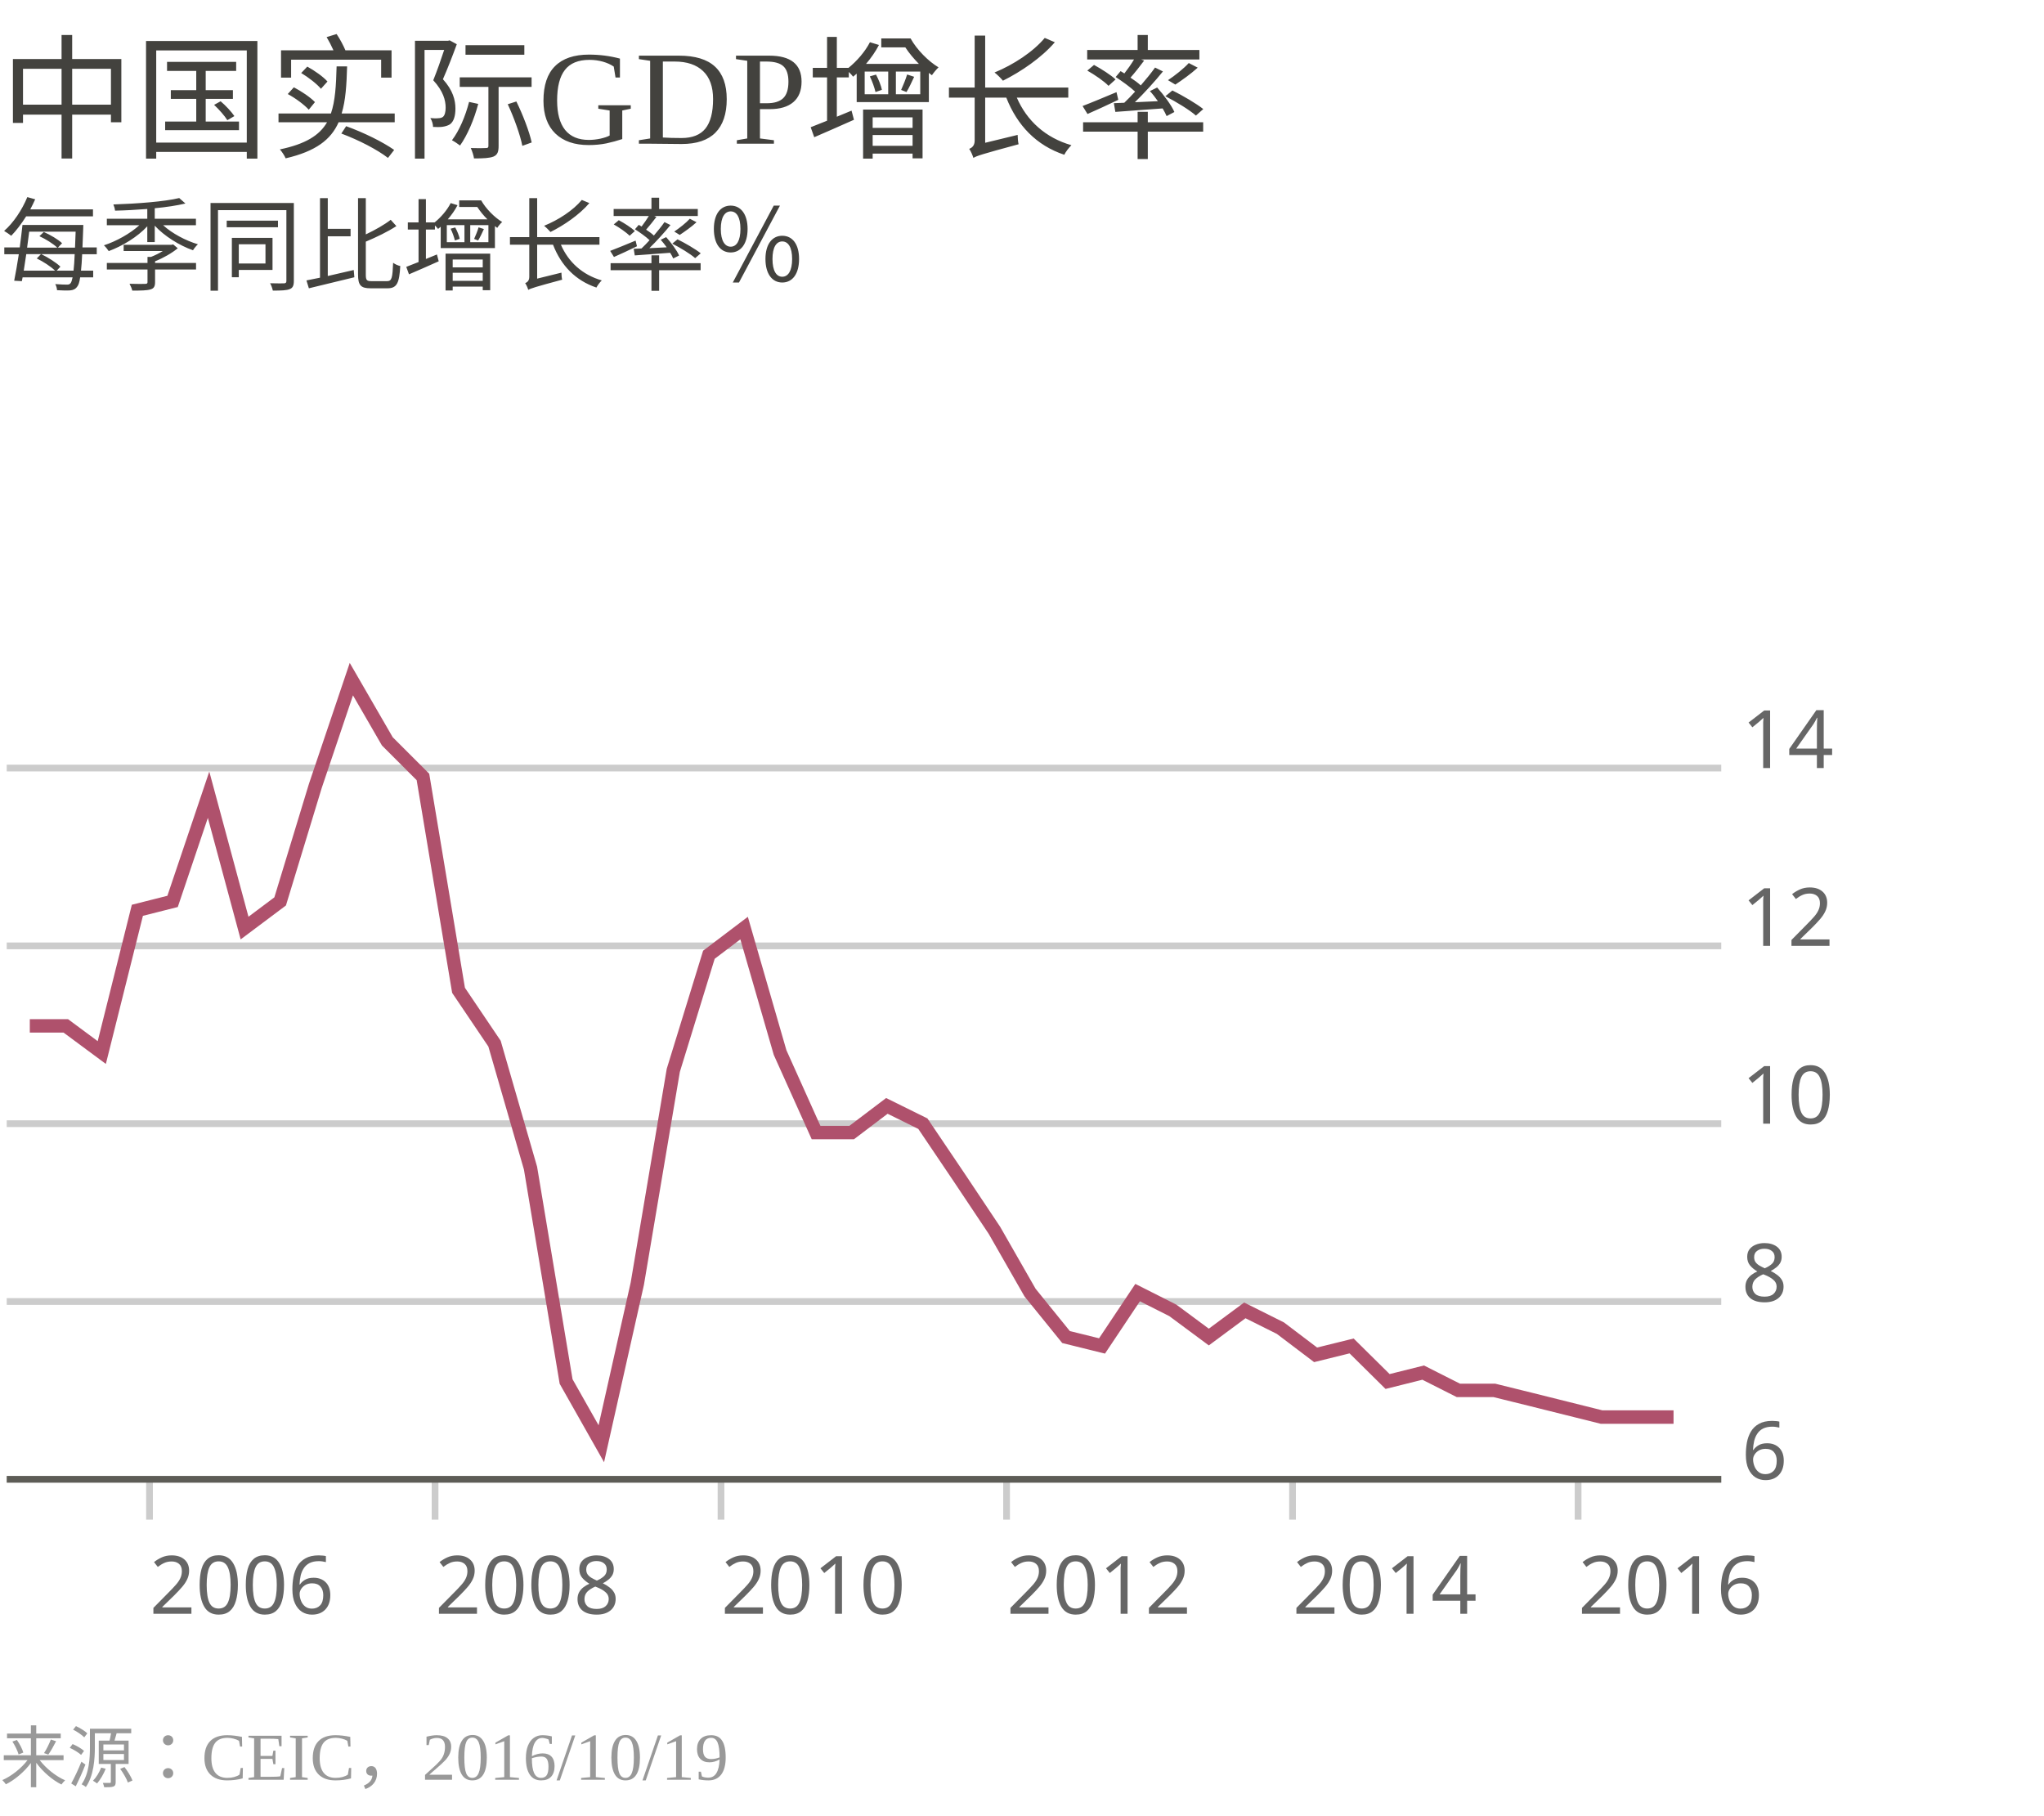
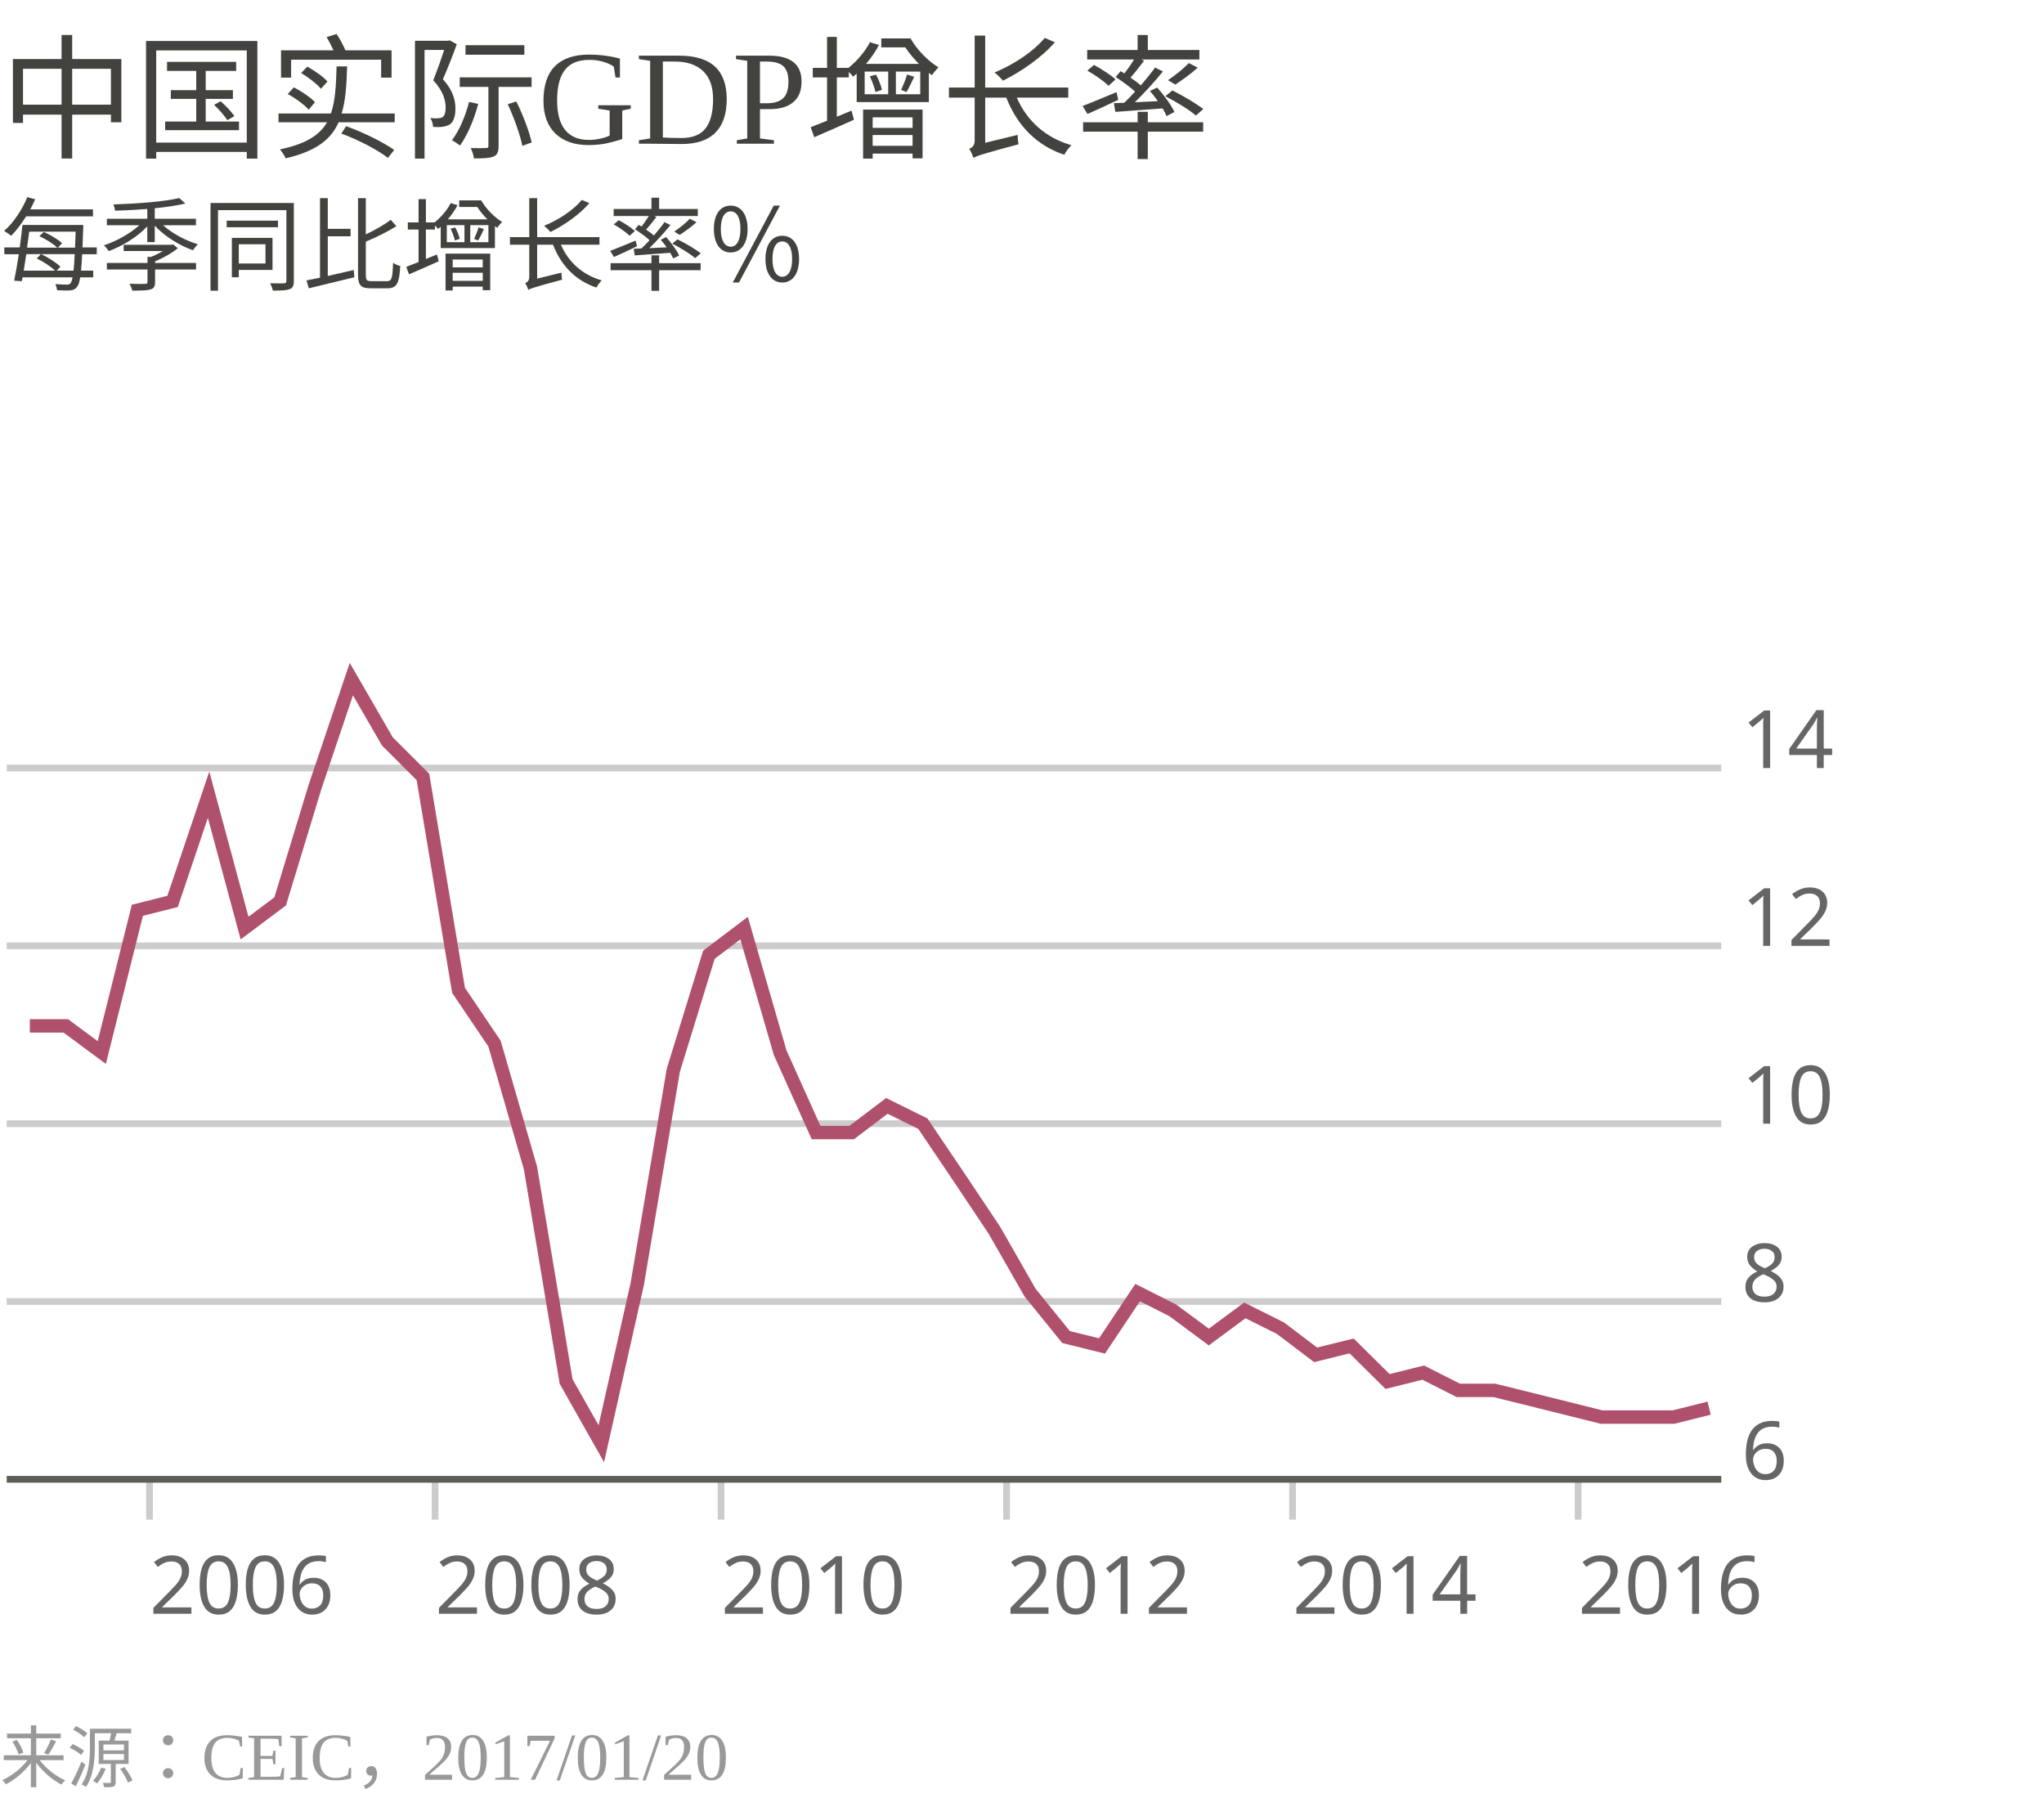
<svg xmlns="http://www.w3.org/2000/svg" viewBox="0 0 304 270">
  <text class="chart-title" fill="#43423e" font-size="20" y="22">中国实际GDP增长率</text>
  <text class="chart-subtitle" fill="#43423e" font-size="15" y="42">每季同比增长率％</text>
-   <text class="chart-source" font-size="10" fill-opacity="0.4" y="265">来源：CEIC，2016/10/19</text>
+   <text class="chart-source" font-size="10" fill-opacity="0.4" y="265">来源：CEIC，2017/01/20</text>
  <g transform="translate(1,100)">
    <g transform="translate(0,120)" class="x axis">
      <g class="tick" style="" transform="translate(21.23546,0)">
        <line y2="6" x2="0" fill="none" stroke="#000" stroke-opacity="0.2" />
        <text dy="0" style="" y="20" x="0" font-family="MetricWeb,sans-serif" fill-opacity="0.6" font-size="12" text-anchor="start">2006</text>
      </g>
      <g class="tick" style="" transform="translate(63.70637,0)">
        <line y2="6" x2="0" fill="none" stroke="#000" stroke-opacity="0.2" />
        <text dy="0" style="" y="20" x="0" font-family="MetricWeb,sans-serif" fill-opacity="0.6" font-size="12" text-anchor="start">2008</text>
      </g>
      <g class="tick" style="" transform="translate(106.2355,0)">
        <line y2="6" x2="0" fill="none" stroke="#000" stroke-opacity="0.2" />
        <text dy="0" style="" y="20" x="0" font-family="MetricWeb,sans-serif" fill-opacity="0.6" font-size="12" text-anchor="start">2010</text>
      </g>
      <g class="tick" style="" transform="translate(148.7064,0)">
        <line y2="6" x2="0" fill="none" stroke="#000" stroke-opacity="0.2" />
        <text dy="0" style="" y="20" x="0" font-family="MetricWeb,sans-serif" fill-opacity="0.6" font-size="12" text-anchor="start">2012</text>
      </g>
      <g class="tick" style="" transform="translate(191.2355,0)">
        <line y2="6" x2="0" fill="none" stroke="#000" stroke-opacity="0.2" />
        <text dy="0" style="" y="20" x="0" font-family="MetricWeb,sans-serif" fill-opacity="0.6" font-size="12" text-anchor="start">2014</text>
      </g>
      <g class="tick" style="" transform="translate(233.7064,0)">
        <line y2="6" x2="0" fill="none" stroke="#000" stroke-opacity="0.2" />
        <text dy="0" style="" y="20" x="0" font-family="MetricWeb,sans-serif" fill-opacity="0.6" font-size="12" text-anchor="start">2016</text>
      </g>
      <path class="domain" d="M0,0V0H255V0" fill="none" stroke="#74736c" />
    </g>
    <g transform="translate(255,0)" class="y axis">
      <g class="tick" style="" transform="translate(0,120)">
        <line x2="-255" y2="0" fill="none" stroke="#000" stroke-opacity="0.2" />
        <text dy="0" style="text-anchor: start;" x="3" y="0" font-family="MetricWeb,sans-serif" fill-opacity="0.6" font-size="12">6</text>
      </g>
      <g class="tick" style="" transform="translate(0,93.55556)">
        <line x2="-255" y2="0" fill="none" stroke="#000" stroke-opacity="0.2" />
        <text dy="0" style="text-anchor: start;" x="3" y="0" font-family="MetricWeb,sans-serif" fill-opacity="0.6" font-size="12">8</text>
      </g>
      <g class="tick" style="" transform="translate(0,67.11111)">
        <line x2="-255" y2="0" fill="none" stroke="#000" stroke-opacity="0.2" />
        <text dy="0" style="text-anchor: start;" x="3" y="0" font-family="MetricWeb,sans-serif" fill-opacity="0.6" font-size="12">10</text>
      </g>
      <g class="tick" style="" transform="translate(0,40.66667)">
        <line x2="-255" y2="0" fill="none" stroke="#000" stroke-opacity="0.2" />
        <text dy="0" style="text-anchor: start;" x="3" y="0" font-family="MetricWeb,sans-serif" fill-opacity="0.6" font-size="12">12</text>
      </g>
      <g class="tick" style="" transform="translate(0,14.22222)">
        <line x2="-255" y2="0" fill="none" stroke="#000" stroke-opacity="0.2" />
        <text dy="0" style="text-anchor: start;" x="3" y="0" font-family="MetricWeb,sans-serif" fill-opacity="0.6" font-size="12">14</text>
      </g>
      <path class="domain" d="M-255,1H0V120H-255" fill="none" stroke="#000" stroke-opacity="0" />
    </g>
    <g>
-       <path d="M3.433,52.567L8.785,52.567L14.138,56.533L19.432,35.378L24.668,34.056L30.021,18.189L35.373,38.022L40.667,34.056L45.903,16.867L51.256,1L56.608,10.256L61.903,15.544L67.197,47.278L72.55,55.211L77.902,73.722L83.196,105.456L88.433,114.711L93.785,90.911L99.138,59.178L104.432,41.989L109.668,38.022L115.021,56.533L120.373,68.433L125.667,68.433L130.903,64.467L136.256,67.111L141.608,75.044L146.903,82.978L152.197,92.233L157.55,98.844L162.902,100.167L168.196,92.233L173.433,94.878L178.785,98.844L184.138,94.878L189.432,97.522L194.668,101.489L200.021,100.167L205.373,105.456L210.667,104.133L215.903,106.778L221.256,106.778L226.608,108.1L231.903,109.422L237.197,110.744L242.55,110.744L247.902,110.744" stroke-width="2" fill="none" stroke="#af516c" />
+       <path d="M3.433,52.567L8.785,52.567L14.138,56.533L19.432,35.378L24.668,34.056L30.021,18.189L35.373,38.022L40.667,34.056L45.903,16.867L51.256,1L56.608,10.256L61.903,15.544L67.197,47.278L72.55,55.211L77.902,73.722L83.196,105.456L88.433,114.711L93.785,90.911L99.138,59.178L104.432,41.989L109.668,38.022L115.021,56.533L120.373,68.433L125.667,68.433L130.903,64.467L136.256,67.111L141.608,75.044L146.903,82.978L152.197,92.233L157.55,98.844L162.902,100.167L168.196,92.233L173.433,94.878L178.785,98.844L184.138,94.878L189.432,97.522L194.668,101.489L200.021,100.167L205.373,105.456L210.667,104.133L215.903,106.778L221.256,106.778L226.608,108.1L231.903,109.422L237.197,110.744L242.55,110.744L247.902,110.744L253.196,109.422" stroke-width="2" fill="none" stroke="#af516c" />
    </g>
  </g>
</svg>
